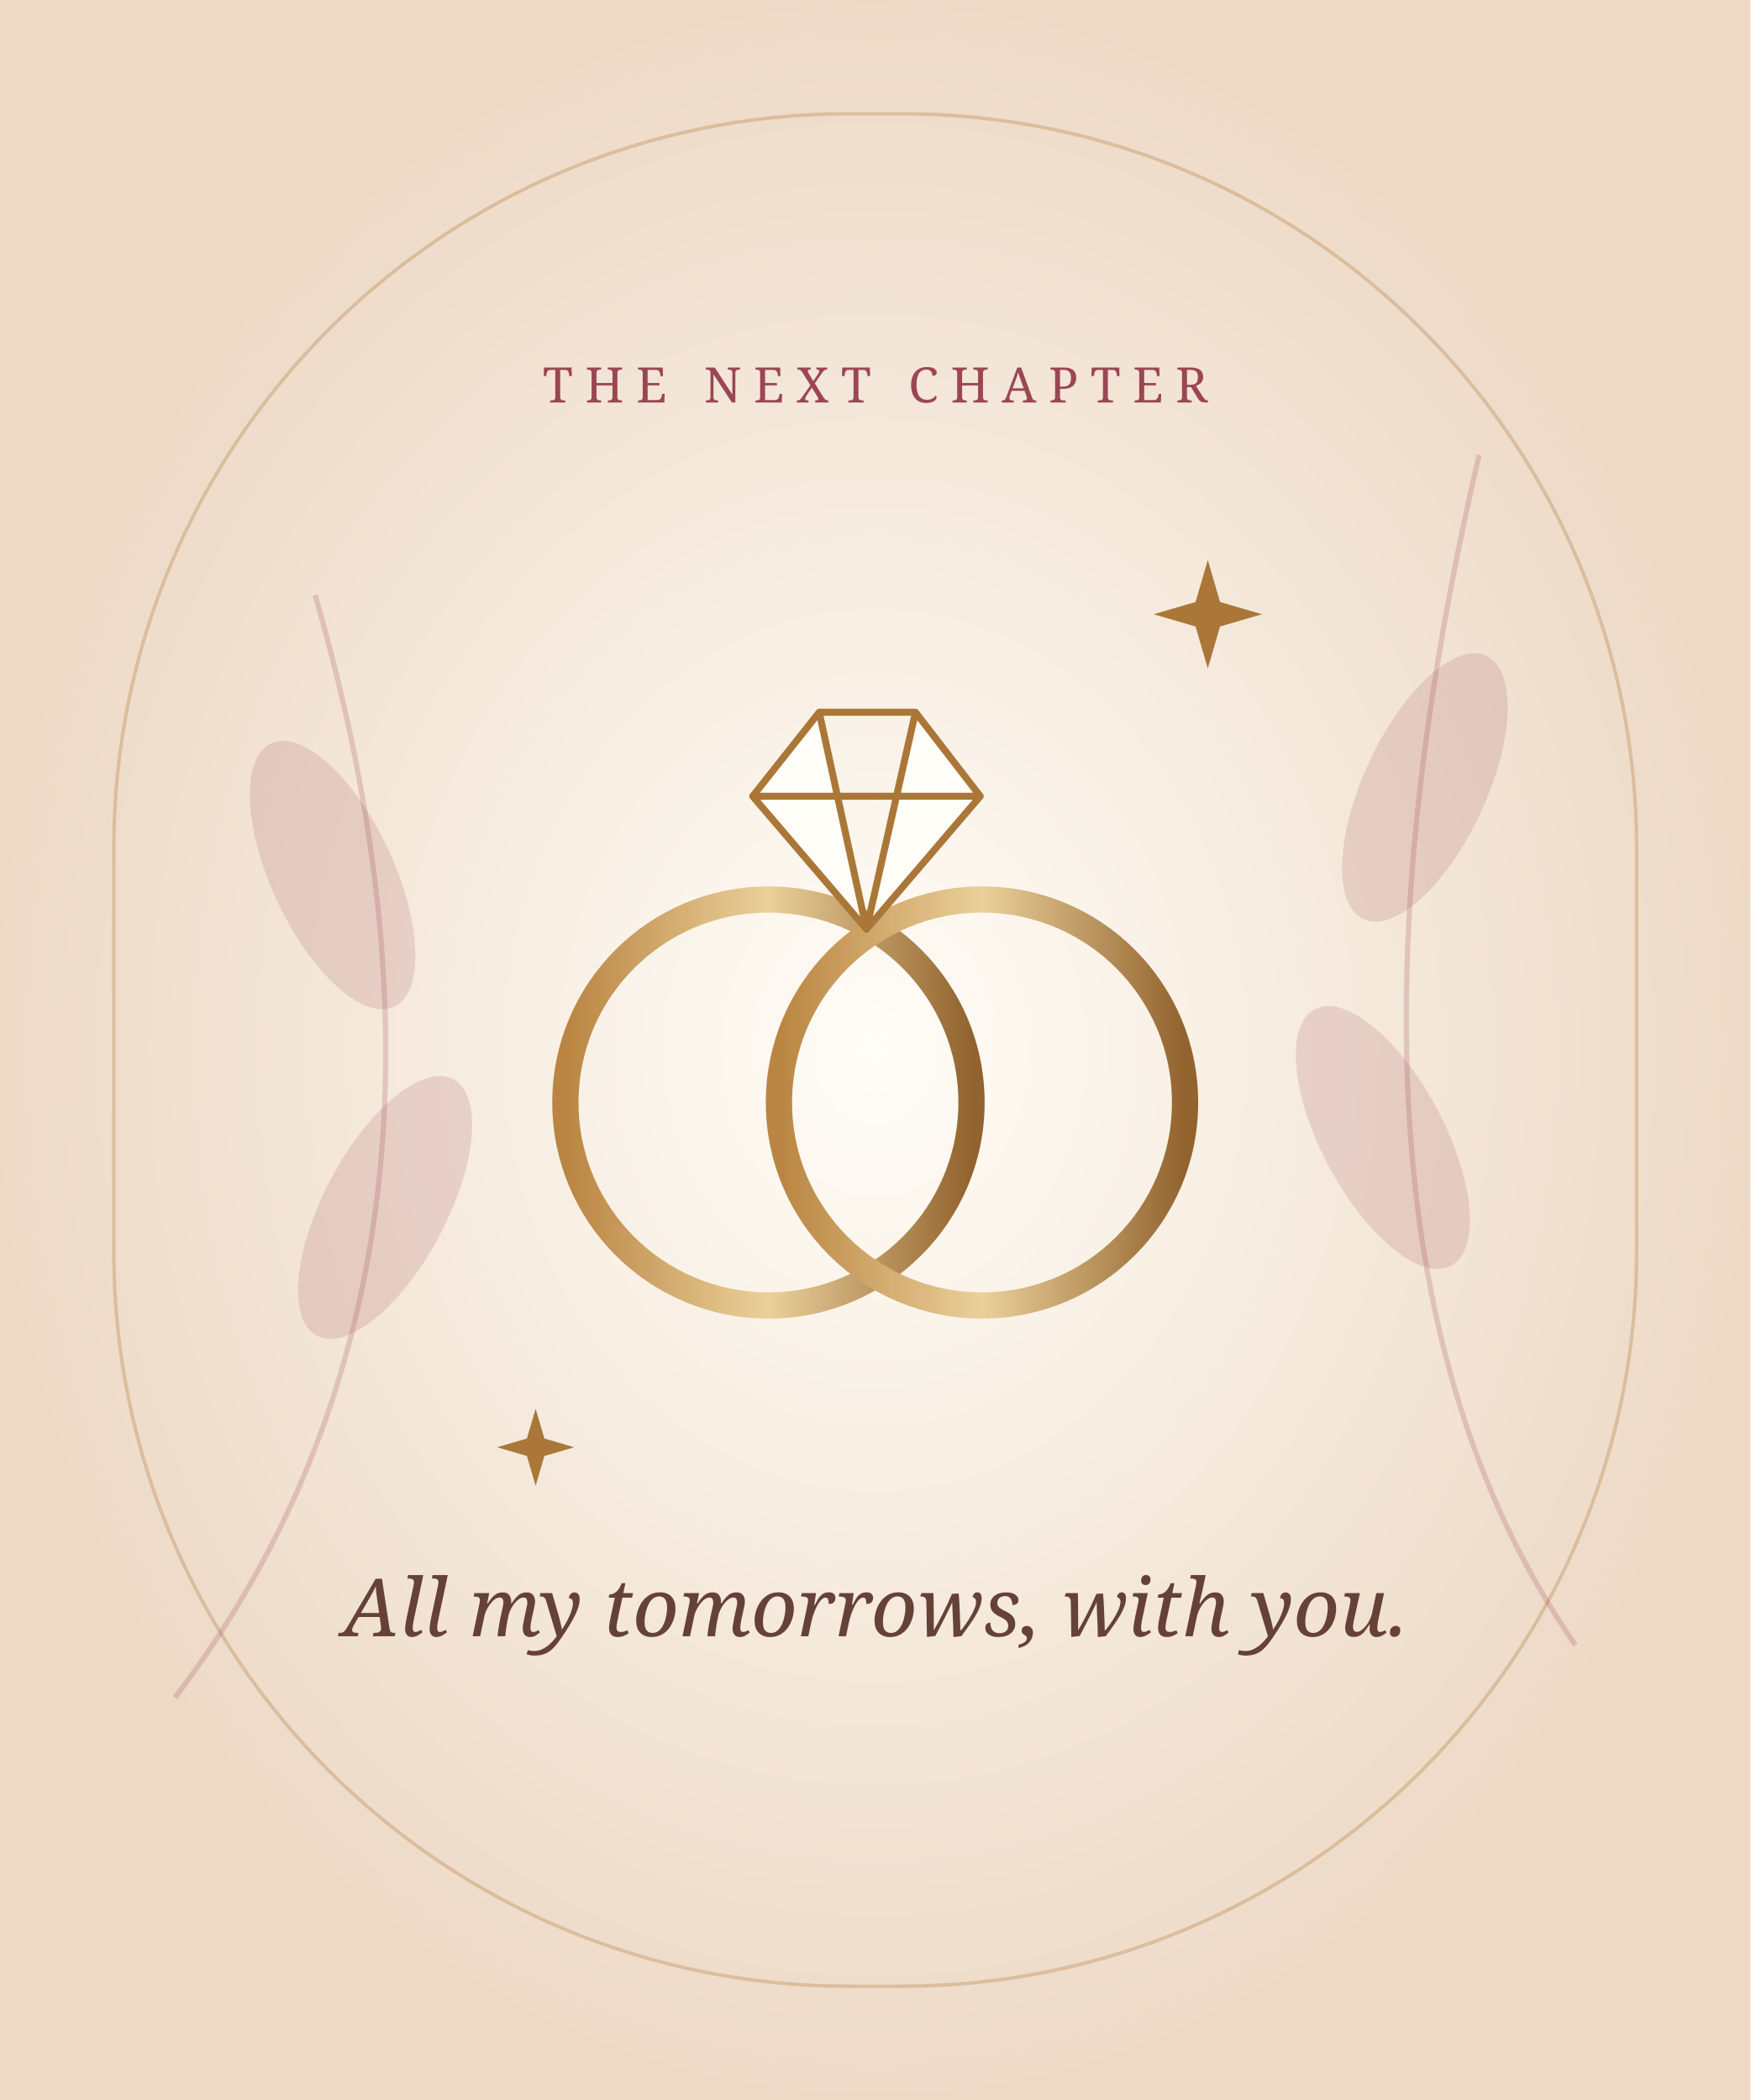
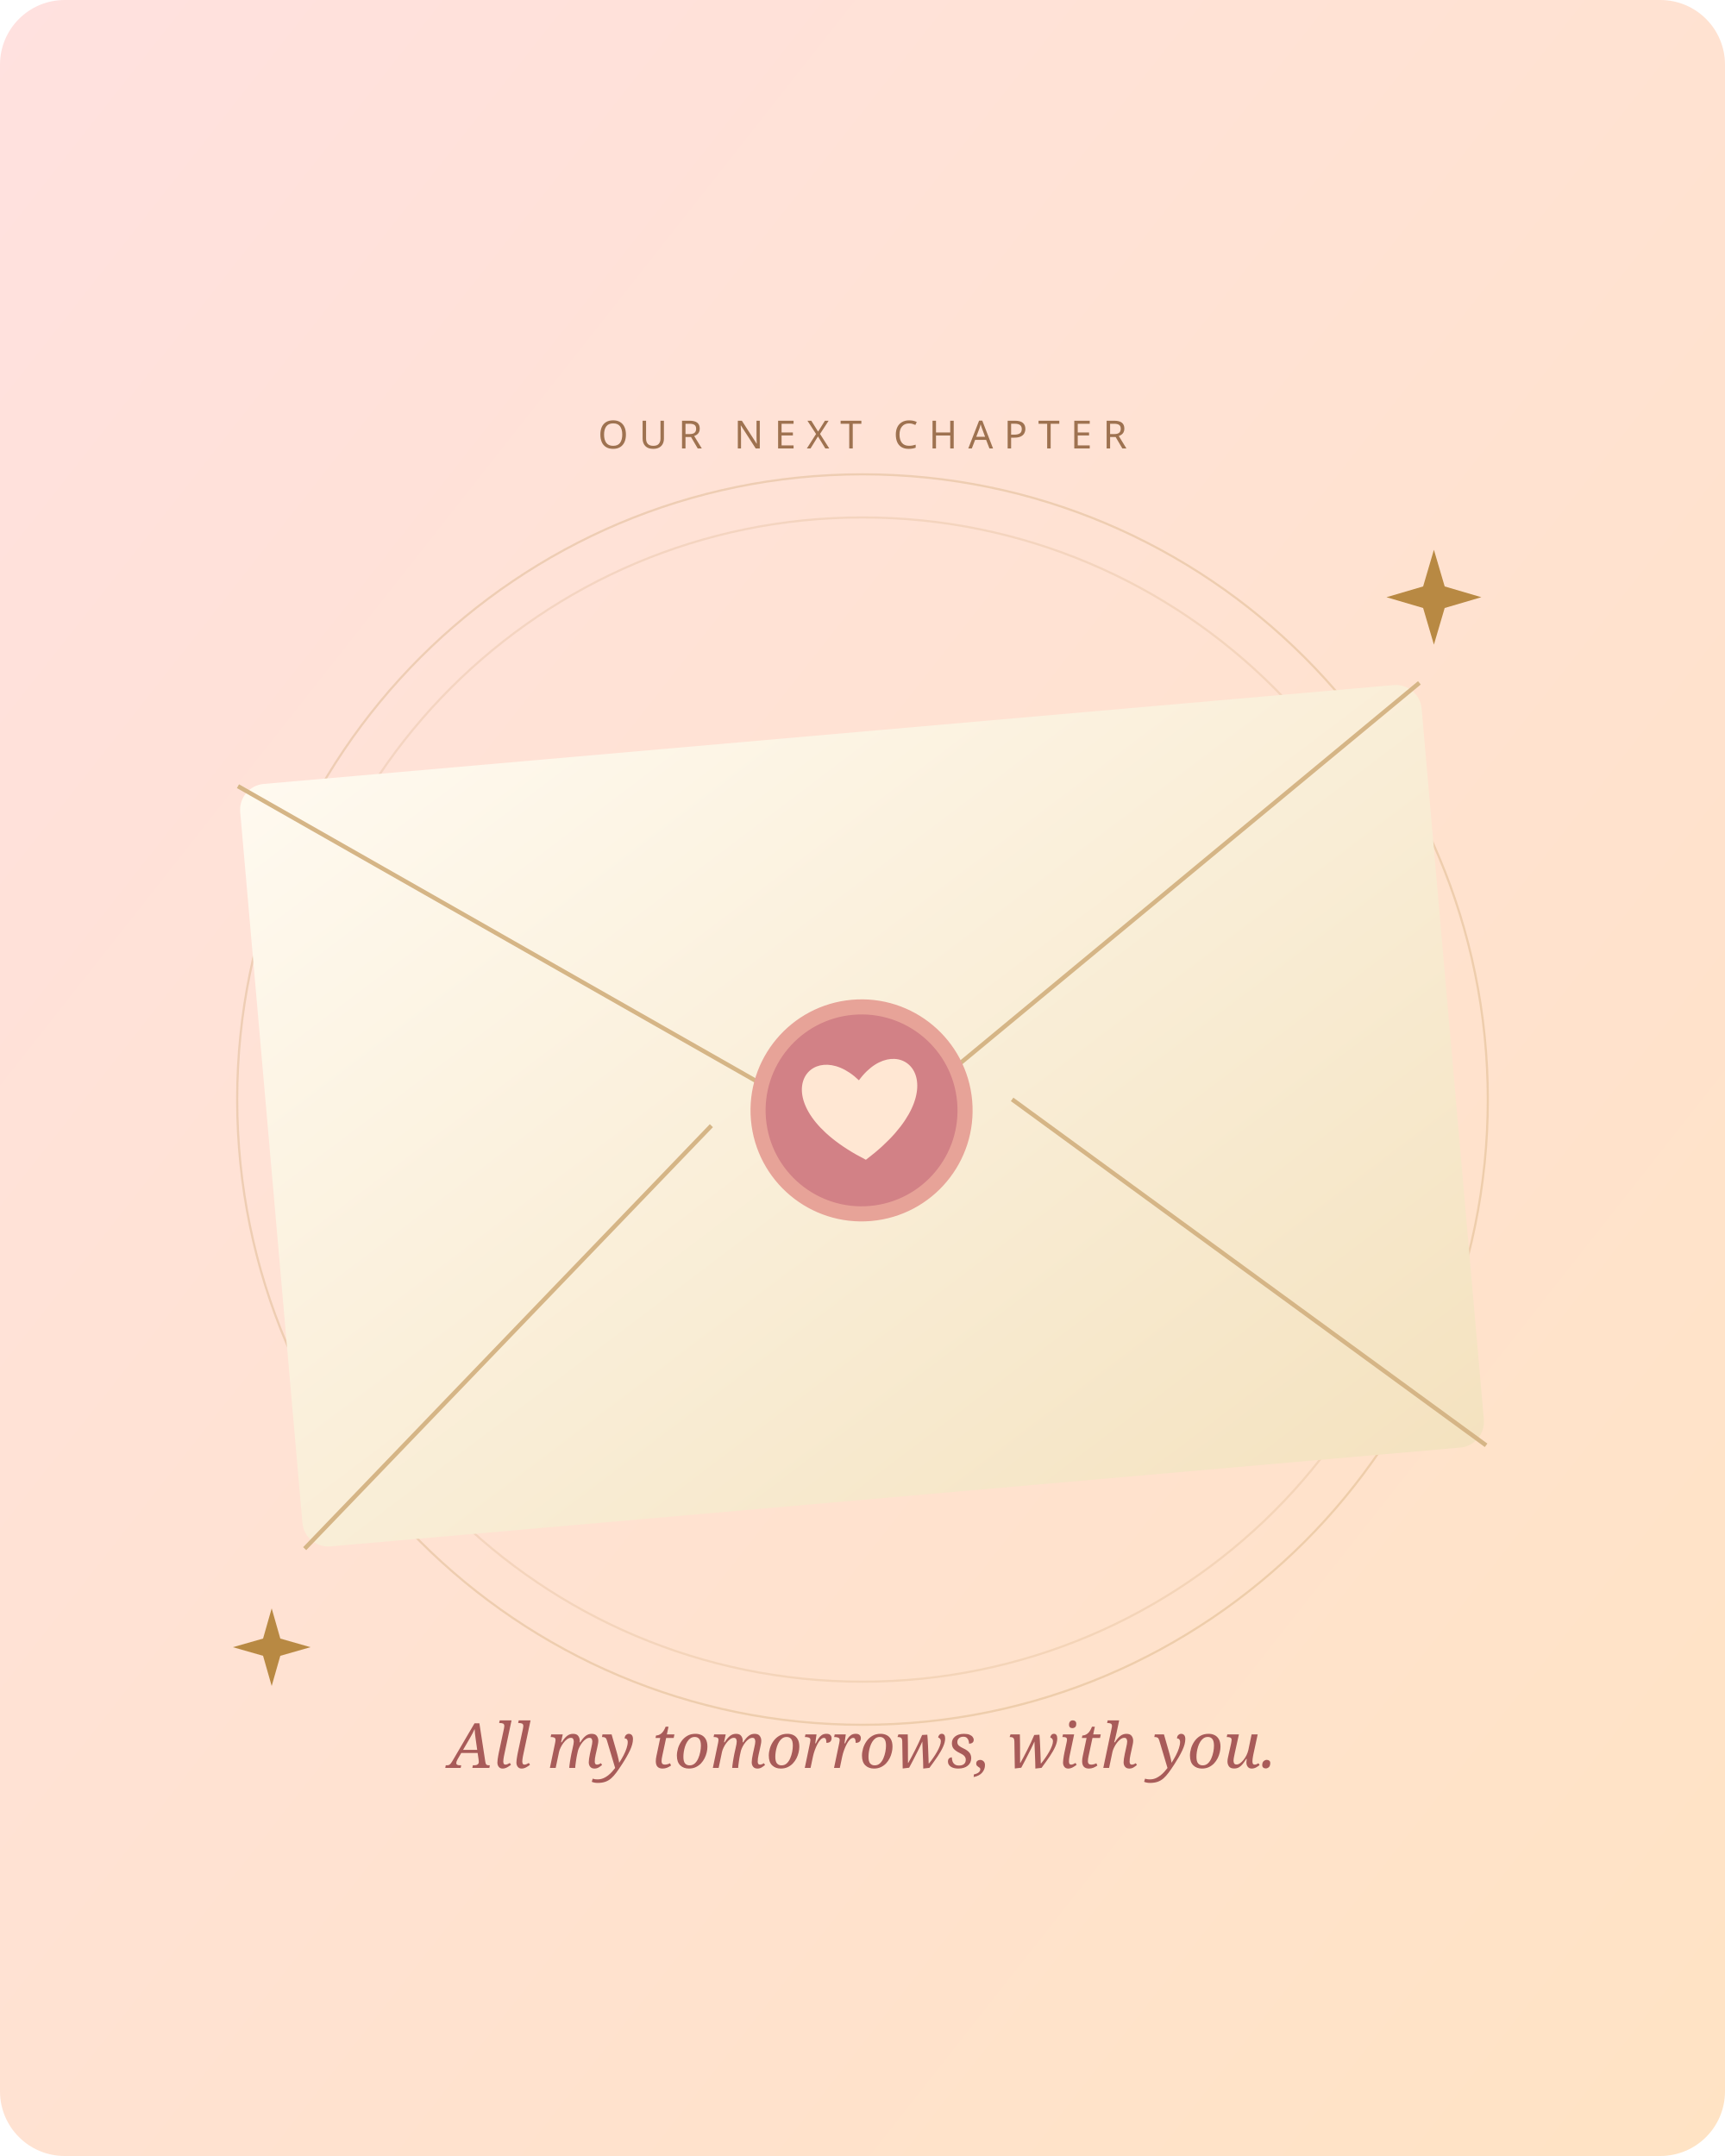
- <svg xmlns="http://www.w3.org/2000/svg" width="1000" height="1200" viewBox="0 0 1000 1200">
+ <svg xmlns="http://www.w3.org/2000/svg" width="800" height="1000" viewBox="0 0 800 1000">
  <defs>
-     <radialGradient id="paper">
-       <stop stop-color="#fffdf7" />
-       <stop offset="1" stop-color="#edd9c6" />
-     </radialGradient>
-     <linearGradient id="gold">
-       <stop stop-color="#ba8542" />
-       <stop offset=".5" stop-color="#ead09a" />
-       <stop offset="1" stop-color="#92632e" />
+     <linearGradient id="bg" x2="1" y2="1">
+       <stop stop-color="#ffe1df" />
+       <stop offset="1" stop-color="#ffe3c4" />
+     </linearGradient>
+     <linearGradient id="paper" x2="1" y2="1">
+       <stop stop-color="#fffaf0" />
+       <stop offset="1" stop-color="#f4e2bf" />
    </linearGradient>
  </defs>
-   <rect width="1000" height="1200" fill="url(#paper)" />
-   <rect x="65" y="65" width="870" height="1070" rx="420" fill="none" stroke="#aa7738" stroke-opacity=".3" stroke-width="2" />
-   <path d="M100 970 Q290 720 180 340 M900 940 Q740 710 845 260" fill="none" stroke="#9b4654" stroke-opacity=".22" stroke-width="3" />
-   <g fill="#9b4654" opacity=".17">
-     <ellipse cx="190" cy="500" rx="35" ry="83" transform="rotate(-25 190 500)" />
-     <ellipse cx="220" cy="690" rx="35" ry="83" transform="rotate(28 220 690)" />
-     <ellipse cx="814" cy="450" rx="35" ry="83" transform="rotate(25 814 450)" />
-     <ellipse cx="790" cy="650" rx="35" ry="83" transform="rotate(-28 790 650)" />
+   <rect width="800" height="1000" rx="30" fill="url(#bg)" />
+   <circle cx="400" cy="510" r="290" fill="none" stroke="#b88943" stroke-opacity=".24" />
+   <circle cx="400" cy="510" r="270" fill="none" stroke="#b88943" stroke-opacity=".15" />
+   <g transform="rotate(-5 400 520)">
+     <rect x="125" y="340" width="550" height="355" rx="12" fill="url(#paper)" />
+     <path d="m125 340 275 190 275-190M125 695l205-179m345 179L470 516" fill="none" stroke="#d5b586" stroke-width="2" />
+     <circle cx="400" cy="515" r="48" fill="#d28186" stroke="#e7a398" stroke-width="7" />
+     <path d="M400 538c-48-30-21-61 0-37 21-24 48 7 0 37" fill="#ffe7d3" />
  </g>
-   <g fill="none" stroke="url(#gold)" stroke-width="15">
-     <circle cx="439" cy="630" r="116" />
-     <circle cx="561" cy="630" r="116" />
-   </g>
-   <path d="m430 455 38-48 55 0 37 48-65 76z m0 0h130 m-92-48 27 124 28-124" fill="#fffdf7" stroke="#aa7738" stroke-width="4" stroke-linejoin="round" />
-   <g fill="#aa7738">
-     <path d="m690 320 7 24 24 7-24 7-7 24-7-24-24-7 24-7z" />
-     <path d="m306 805 5 17 17 5-17 5-5 17-5-17-17-5 17-5z" />
-   </g>
-   <text x="500" y="230" text-anchor="middle" font-family="Georgia,serif" font-size="28" letter-spacing="7" fill="#9b4654">THE NEXT CHAPTER</text>
-   <text x="500" y="935" text-anchor="middle" font-family="Georgia,serif" font-style="italic" font-size="46" fill="#654138">All my tomorrows, with you.</text>
+   <text x="400" y="208" text-anchor="middle" font-family="sans-serif" font-size="18" letter-spacing="5" fill="#9e7250">OUR NEXT CHAPTER</text>
+   <text x="400" y="820" text-anchor="middle" font-family="Georgia,serif" font-style="italic" font-size="29" fill="#a85b59">All my tomorrows, with you.</text>
+   <path d="m665 255 5 17 17 5-17 5-5 17-5-17-17-5 17-5zM126 746l4 14 14 4-14 4-4 14-4-14-14-4 14-4z" fill="#b88943" />
</svg>
